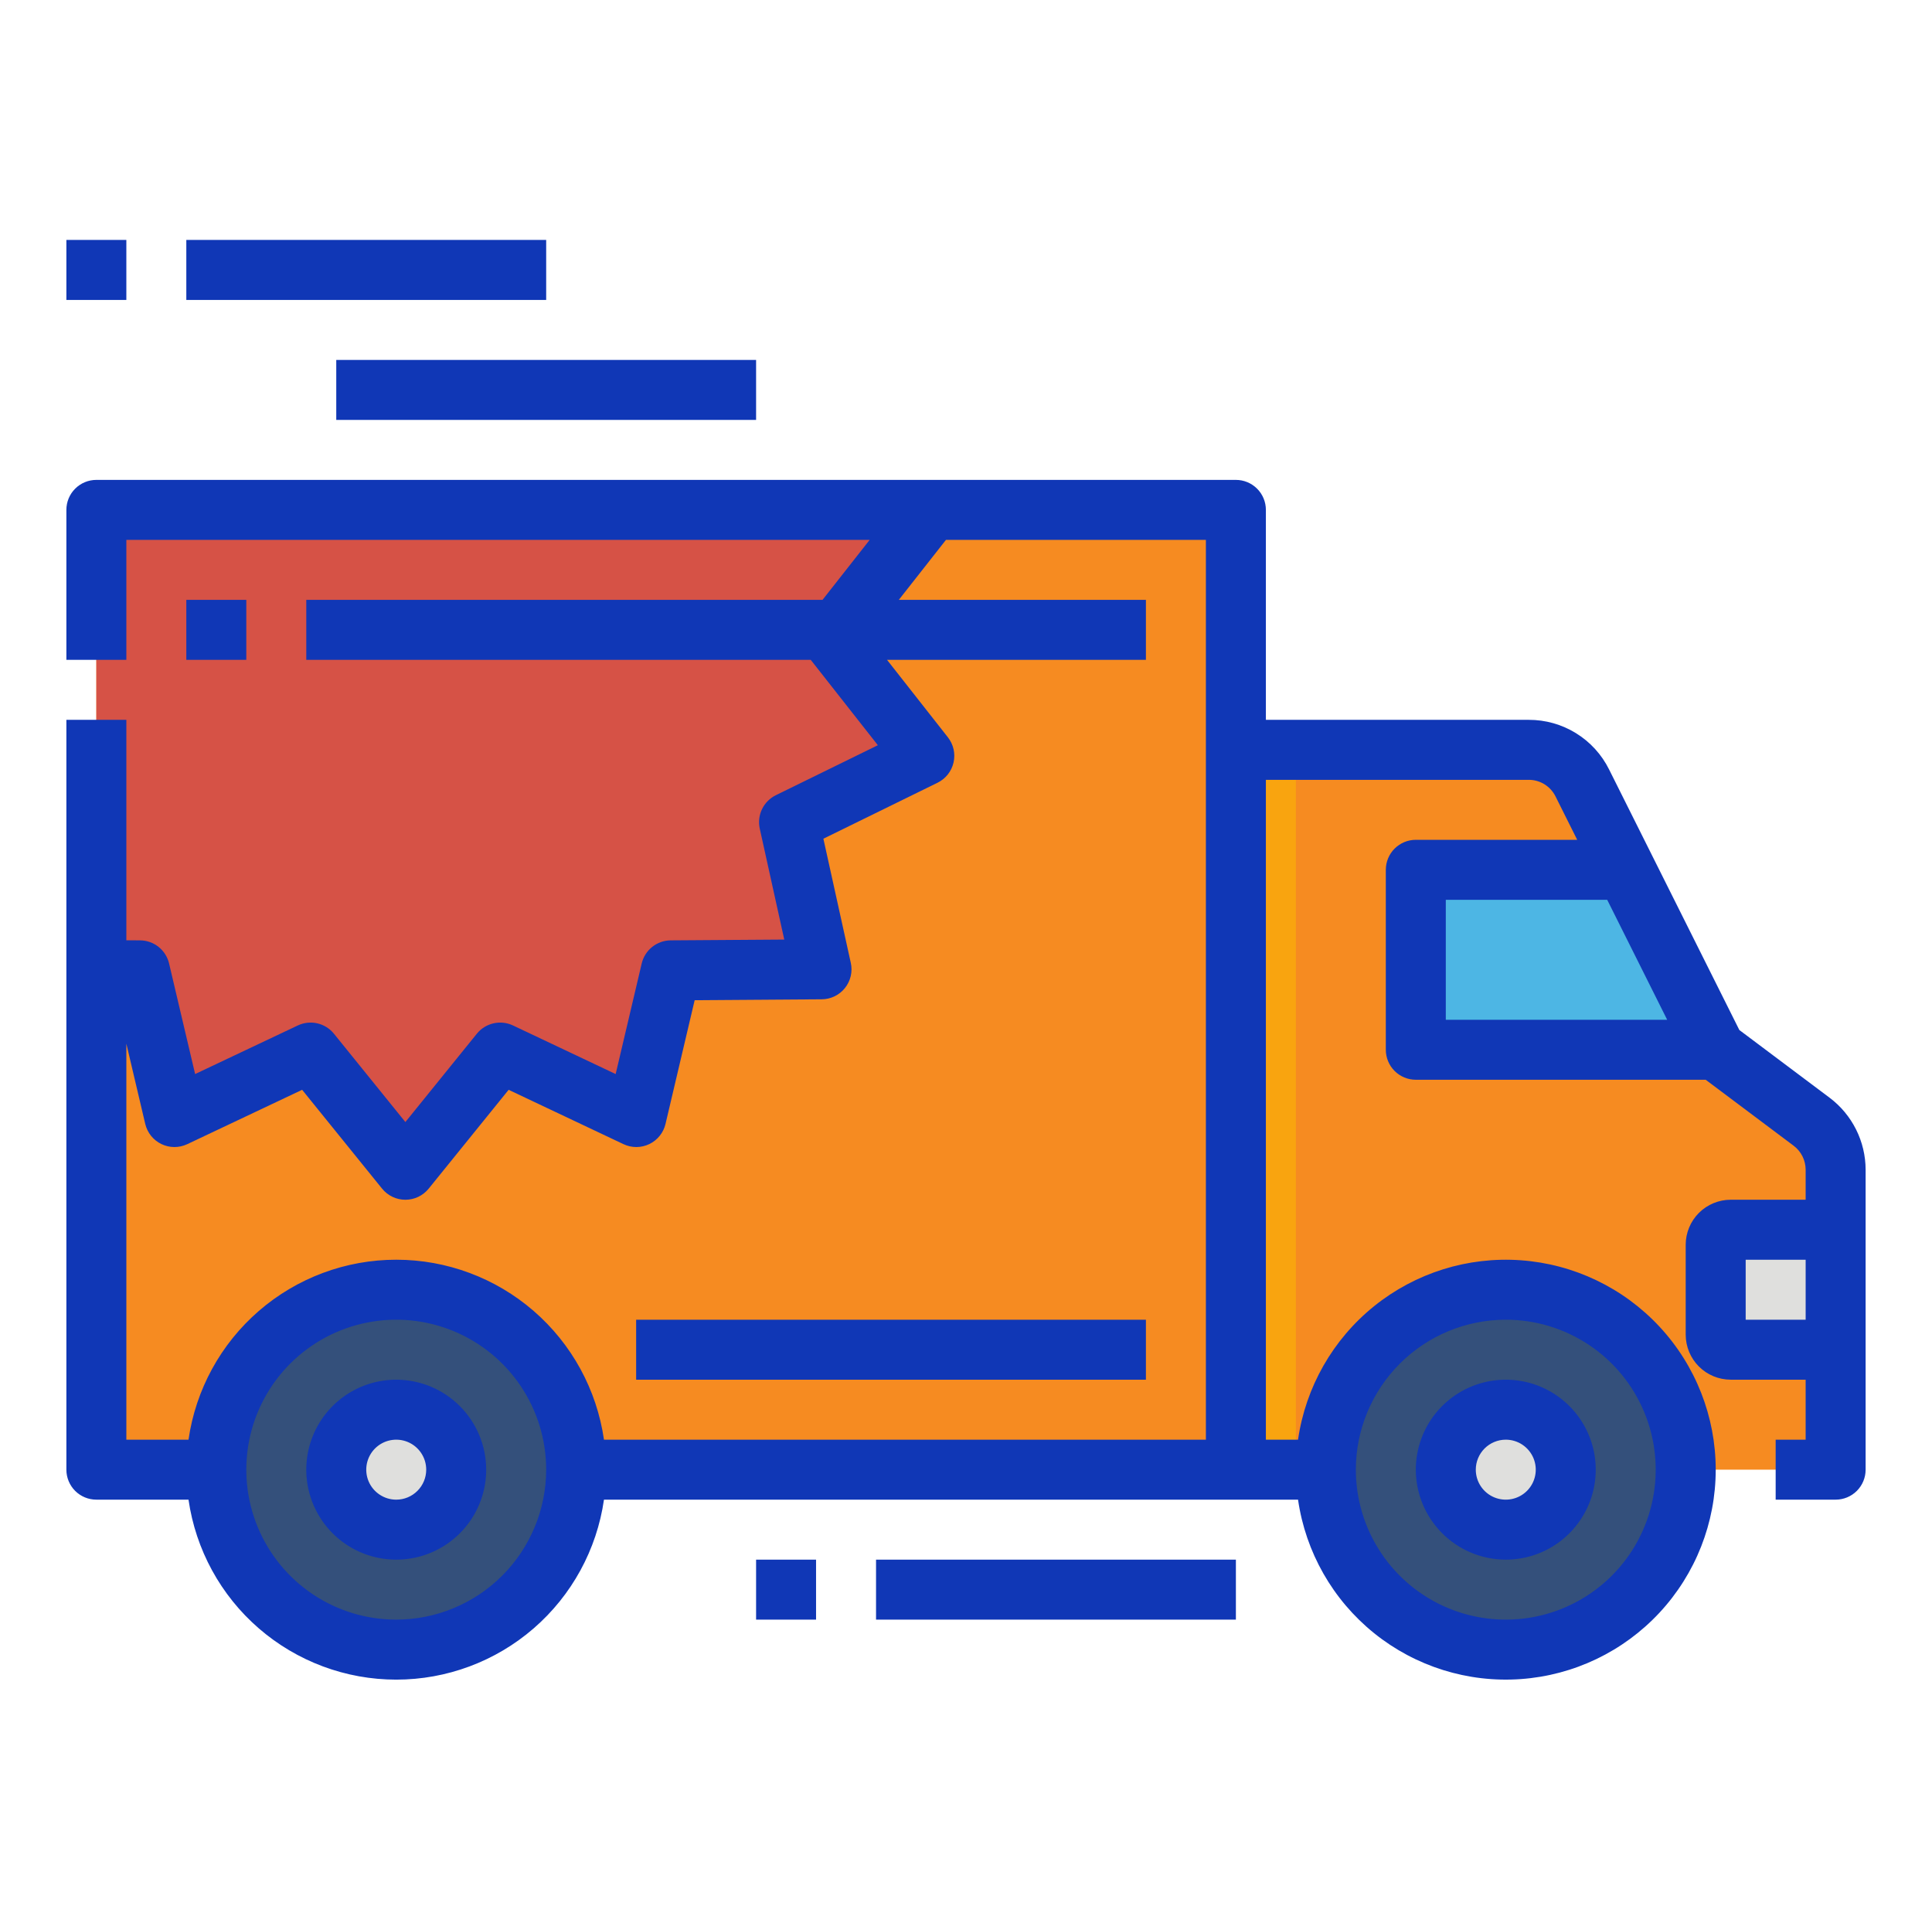
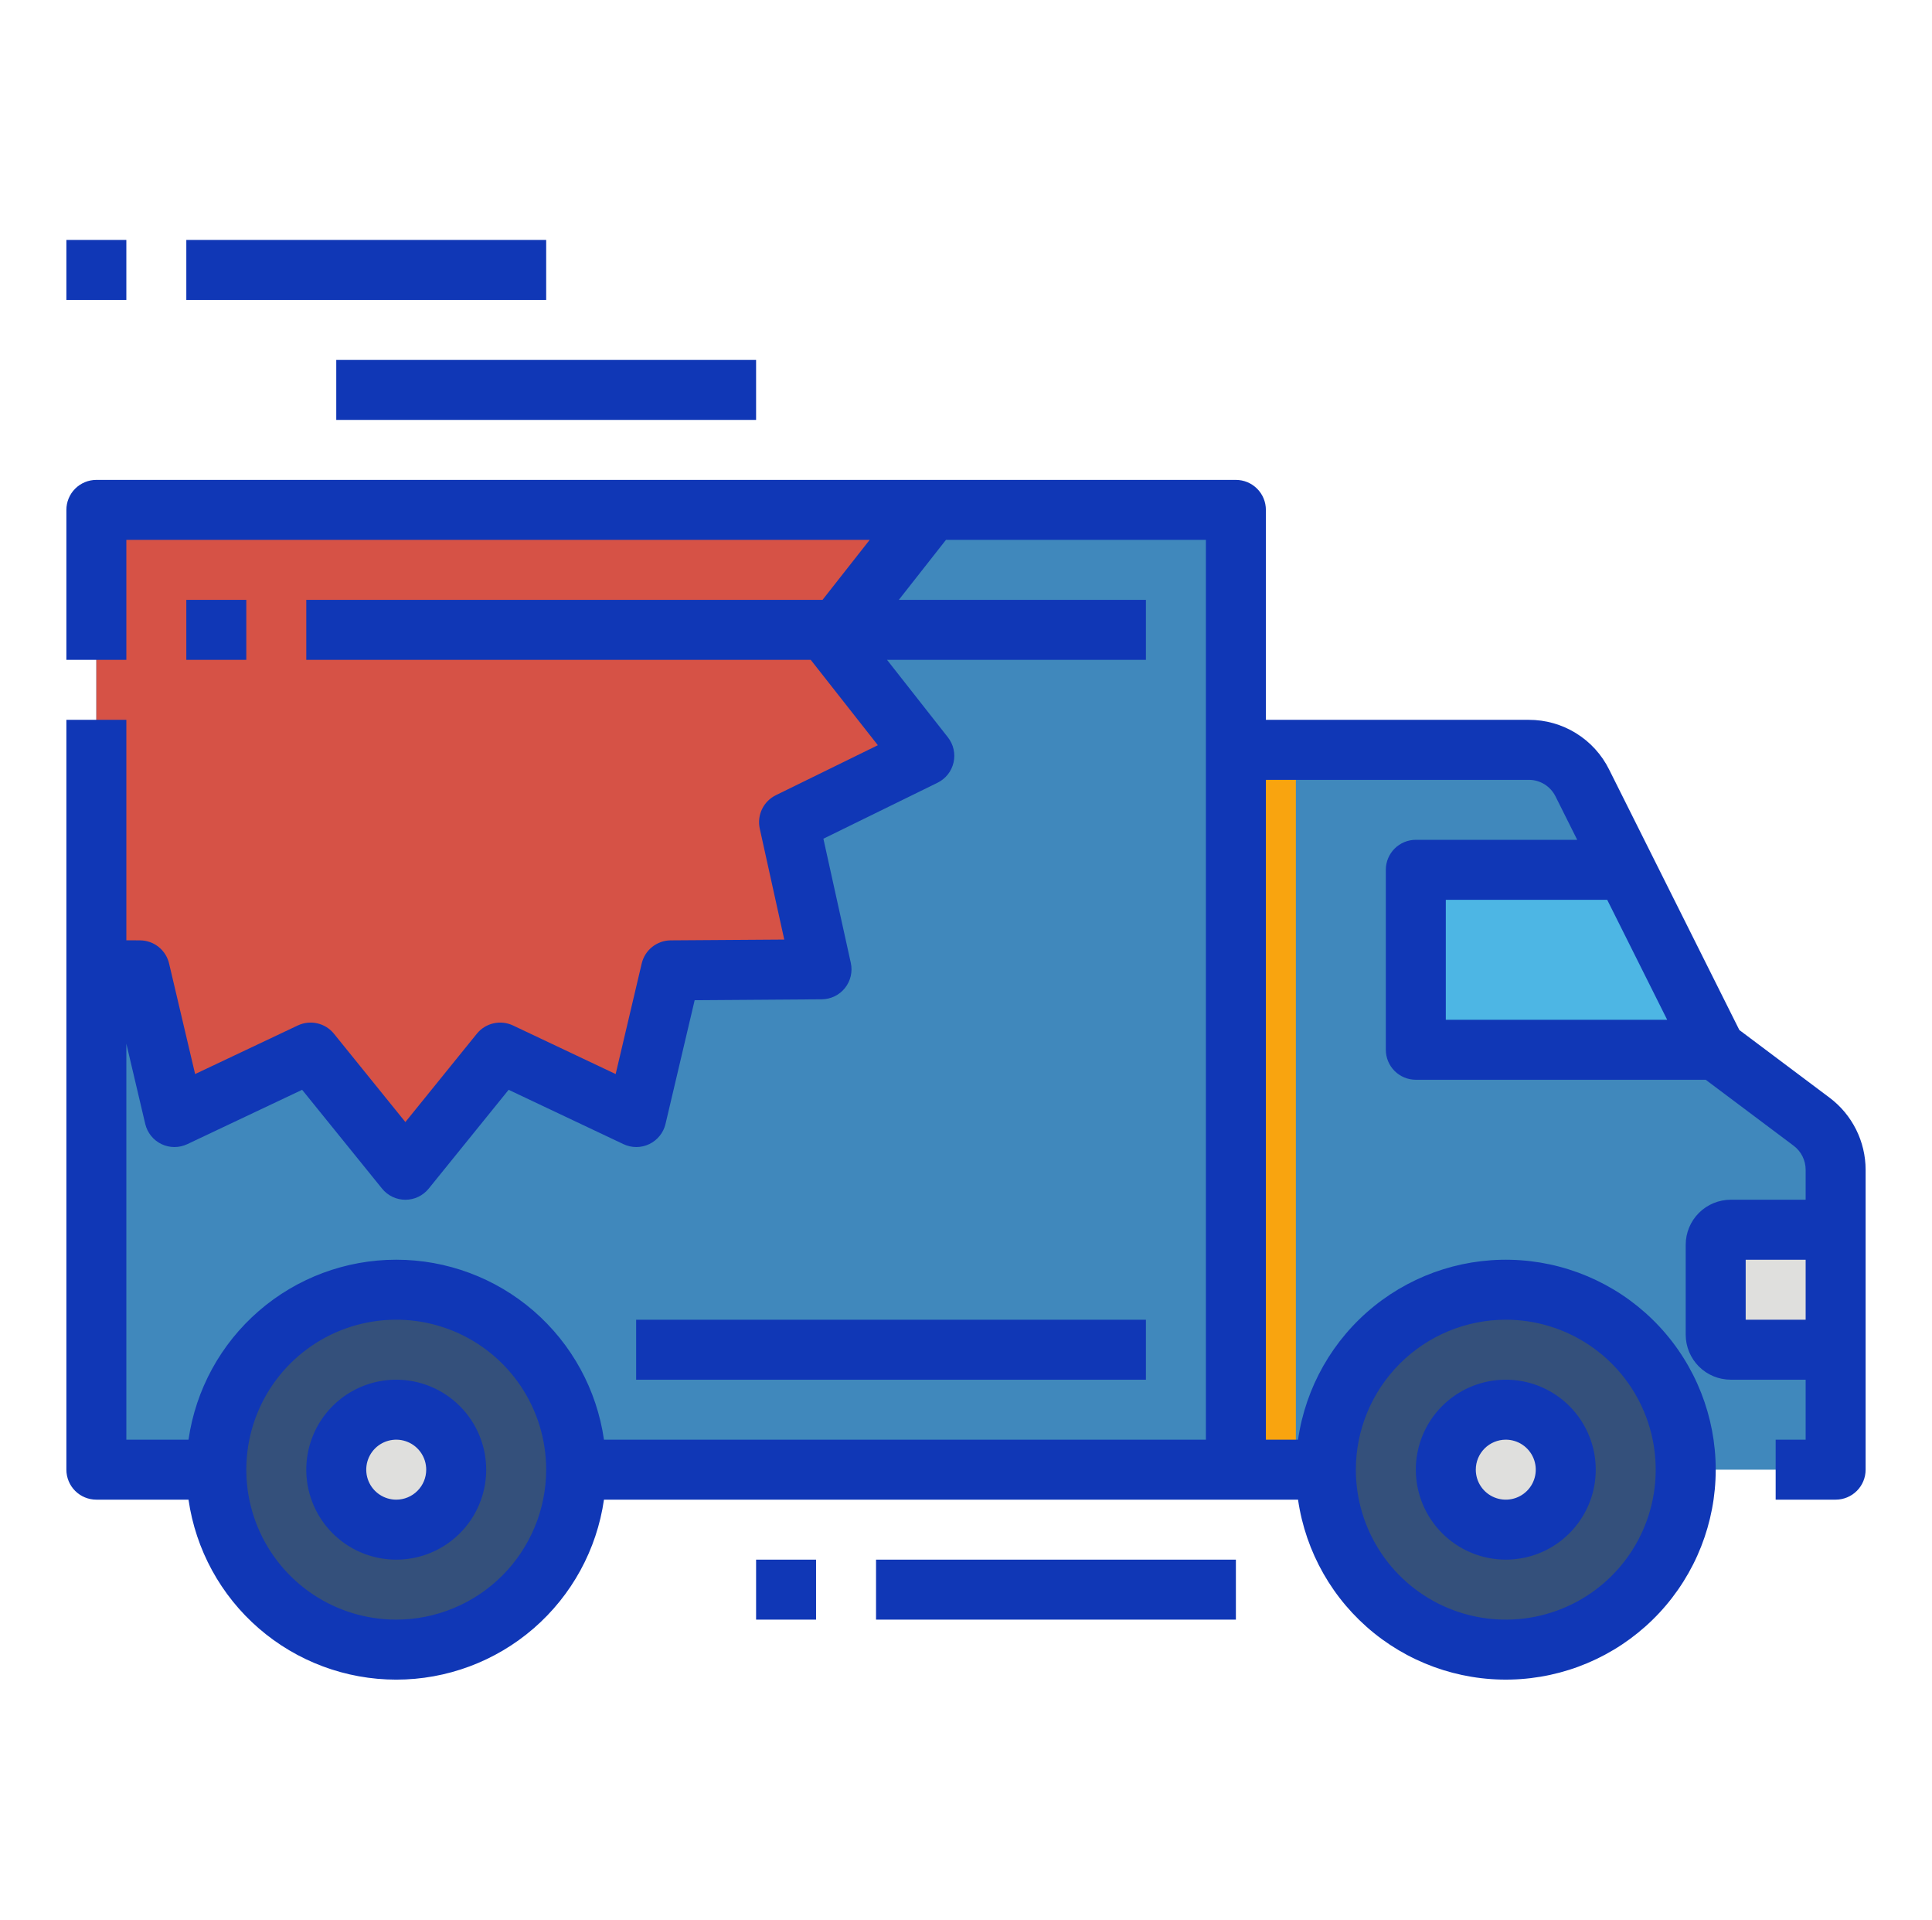
<svg xmlns="http://www.w3.org/2000/svg" width="151" height="150" viewBox="0 0 151 150" fill="none">
-   <path d="M7.531 39.844H96.594V114.844H7.531V39.844Z" fill="#F68B21" />
-   <path d="M143.469 91.406V114.844H96.594V58.594H119.478C120.348 58.594 121.202 58.836 121.942 59.294C122.683 59.752 123.281 60.406 123.671 61.185L134.094 82.031L141.594 87.656C142.176 88.093 142.648 88.659 142.974 89.31C143.299 89.961 143.469 90.678 143.469 91.406Z" fill="#F68B21" />
+   <path d="M7.531 39.844H96.594V114.844H7.531V39.844Z" fill="#4088BC" />
+   <path d="M143.469 91.406V114.844H96.594V58.594H119.478C120.348 58.594 121.202 58.836 121.942 59.294C122.683 59.752 123.281 60.406 123.671 61.185L134.094 82.031L141.594 87.656C142.176 88.093 142.648 88.659 142.974 89.31C143.299 89.961 143.469 90.678 143.469 91.406Z" fill="#4088BC" />
  <path d="M30.969 128.906C38.735 128.906 45.031 122.61 45.031 114.844C45.031 107.077 38.735 100.781 30.969 100.781C23.202 100.781 16.906 107.077 16.906 114.844C16.906 122.61 23.202 128.906 30.969 128.906Z" fill="#34507B" />
  <path d="M30.969 119.531C33.558 119.531 35.656 117.433 35.656 114.844C35.656 112.255 33.558 110.156 30.969 110.156C28.38 110.156 26.281 112.255 26.281 114.844C26.281 117.433 28.38 119.531 30.969 119.531Z" fill="#DFDFDD" />
  <path d="M117.688 128.906C125.454 128.906 131.75 122.61 131.75 114.844C131.75 107.077 125.454 100.781 117.688 100.781C109.921 100.781 103.625 107.077 103.625 114.844C103.625 122.61 109.921 128.906 117.688 128.906Z" fill="#34507B" />
  <path d="M117.688 119.531C120.276 119.531 122.375 117.433 122.375 114.844C122.375 112.255 120.276 110.156 117.688 110.156C115.099 110.156 113 112.255 113 114.844C113 117.433 115.099 119.531 117.688 119.531Z" fill="#DFDFDD" />
  <path d="M134.094 82.031H110.656V67.969H127.062L134.094 82.031Z" fill="#4DB6E4" />
  <path d="M135.266 96.094H143.469V105.469H135.266C134.955 105.469 134.657 105.345 134.437 105.126C134.217 104.906 134.094 104.608 134.094 104.297V97.266C134.094 96.955 134.217 96.657 134.437 96.437C134.657 96.217 134.955 96.094 135.266 96.094Z" fill="#DFDFDD" />
  <path d="M66.348 51.562L64.965 49.805L65.425 49.219L67.268 46.875L72.242 40.547L70.807 39.844H7.531V75.803L10.933 75.826L13.634 87.287L24.277 82.251L31.684 91.406L39.09 82.251L49.733 87.287L52.435 75.826L64.209 75.744L61.669 64.245L72.242 59.062L66.348 51.562Z" fill="#D65246" />
  <path d="M96.594 58.594H101.281V114.844H96.594V58.594Z" fill="#F9A40F" />
  <path d="M143 85.781L135.943 80.488L129.159 66.921L125.766 60.135C125.186 58.965 124.289 57.98 123.177 57.294C122.066 56.607 120.784 56.245 119.478 56.25H98.938V39.844C98.938 39.222 98.691 38.626 98.251 38.187C97.811 37.747 97.215 37.5 96.594 37.5H7.531C6.91 37.5 6.314 37.747 5.874 38.187C5.434 38.626 5.188 39.222 5.188 39.844V51.562H9.875V42.188H67.971L64.286 46.875H23.938V51.562H63.365L68.61 58.233L60.638 62.14C60.166 62.372 59.786 62.755 59.558 63.228C59.33 63.702 59.268 64.238 59.381 64.751L61.296 73.421L52.419 73.482C51.894 73.486 51.385 73.666 50.974 73.994C50.563 74.321 50.275 74.777 50.154 75.289L48.118 83.929L40.094 80.132C39.619 79.908 39.082 79.849 38.57 79.966C38.057 80.083 37.599 80.368 37.269 80.777L31.683 87.68L26.1 80.777C25.769 80.368 25.311 80.083 24.799 79.966C24.287 79.849 23.75 79.908 23.275 80.132L15.25 83.929L13.215 75.289C13.094 74.777 12.806 74.321 12.395 73.994C11.984 73.666 11.475 73.486 10.95 73.482L9.875 73.477V56.25H5.188V114.844C5.188 115.465 5.434 116.061 5.874 116.501C6.314 116.941 6.91 117.187 7.531 117.187H14.733C15.296 121.092 17.247 124.663 20.229 127.246C23.211 129.829 27.024 131.251 30.969 131.251C34.914 131.251 38.727 129.829 41.709 127.246C44.691 124.663 46.642 121.092 47.205 117.187H101.451C102.044 121.293 104.17 125.021 107.4 127.623C110.631 130.224 114.727 131.505 118.864 131.208C123.002 130.911 126.873 129.058 129.699 126.022C132.525 122.985 134.096 118.992 134.096 114.844C134.096 110.696 132.525 106.702 129.699 103.666C126.873 100.63 123.002 98.777 118.864 98.48C114.727 98.183 110.631 99.464 107.4 102.065C104.17 104.666 102.044 108.395 101.451 112.5H98.938V60.938H119.478C119.913 60.936 120.34 61.056 120.711 61.285C121.081 61.514 121.38 61.842 121.574 62.231L123.27 65.625H110.656C110.035 65.625 109.439 65.872 108.999 66.311C108.559 66.751 108.312 67.347 108.312 67.969V82.031C108.312 82.653 108.559 83.249 108.999 83.689C109.439 84.128 110.035 84.375 110.656 84.375H133.312L140.188 89.531C140.479 89.75 140.714 90.033 140.877 90.359C141.039 90.684 141.124 91.043 141.125 91.406V93.75H135.266C134.334 93.751 133.44 94.122 132.781 94.781C132.122 95.44 131.751 96.334 131.75 97.266V104.297C131.751 105.229 132.122 106.123 132.781 106.782C133.44 107.441 134.334 107.811 135.266 107.812H141.125V112.5H138.781V117.187H143.469C144.09 117.187 144.686 116.941 145.126 116.501C145.566 116.061 145.812 115.465 145.812 114.844V91.406C145.81 90.315 145.555 89.239 145.067 88.263C144.579 87.287 143.872 86.438 143 85.781ZM30.969 126.562C28.651 126.562 26.385 125.875 24.458 124.588C22.531 123.3 21.029 121.47 20.142 119.328C19.255 117.187 19.023 114.831 19.475 112.558C19.927 110.284 21.043 108.196 22.682 106.557C24.321 104.918 26.409 103.802 28.683 103.35C30.956 102.898 33.312 103.13 35.453 104.017C37.595 104.904 39.425 106.406 40.712 108.333C42 110.26 42.688 112.526 42.688 114.844C42.684 117.951 41.448 120.929 39.251 123.126C37.054 125.323 34.076 126.559 30.969 126.562ZM94.25 58.594V112.5H47.205C46.642 108.595 44.691 105.024 41.709 102.441C38.727 99.859 34.914 98.437 30.969 98.437C27.024 98.437 23.211 99.859 20.229 102.441C17.247 105.024 15.296 108.595 14.733 112.5H9.875V81.556L11.352 87.826C11.432 88.166 11.588 88.484 11.806 88.757C12.025 89.029 12.302 89.249 12.617 89.401C12.931 89.552 13.276 89.632 13.626 89.633C13.975 89.634 14.32 89.557 14.636 89.408L23.614 85.16L29.861 92.882C30.081 93.154 30.359 93.373 30.674 93.524C30.989 93.674 31.334 93.752 31.683 93.752C32.033 93.752 32.378 93.674 32.693 93.524C33.008 93.373 33.286 93.154 33.506 92.882L39.753 85.16L48.731 89.408C49.047 89.557 49.392 89.634 49.742 89.633C50.091 89.632 50.436 89.552 50.751 89.4C51.065 89.249 51.342 89.029 51.561 88.756C51.78 88.484 51.935 88.166 52.015 87.826L54.293 78.158L64.225 78.088C64.574 78.086 64.918 78.005 65.232 77.853C65.547 77.7 65.823 77.479 66.04 77.206C66.258 76.933 66.412 76.614 66.491 76.274C66.57 75.934 66.572 75.58 66.496 75.239L64.354 65.539L73.273 61.167C73.587 61.013 73.862 60.791 74.079 60.518C74.296 60.244 74.449 59.925 74.527 59.584C74.605 59.244 74.605 58.89 74.529 58.549C74.452 58.208 74.3 57.889 74.084 57.614L69.328 51.562H89.562V46.875H70.249L73.933 42.188H94.25V58.594ZM117.688 103.125C120.005 103.125 122.271 103.812 124.198 105.1C126.125 106.388 127.627 108.218 128.514 110.359C129.401 112.5 129.633 114.857 129.181 117.13C128.729 119.403 127.613 121.491 125.974 123.13C124.335 124.769 122.247 125.885 119.974 126.337C117.701 126.789 115.344 126.557 113.203 125.67C111.062 124.783 109.231 123.281 107.944 121.354C106.656 119.427 105.969 117.161 105.969 114.844C105.972 111.737 107.208 108.758 109.405 106.561C111.602 104.364 114.581 103.128 117.688 103.125ZM113 79.688V70.312H125.614L130.302 79.688H113ZM141.125 103.125H136.438V98.438H141.125V103.125ZM30.969 107.812C29.578 107.812 28.219 108.225 27.062 108.997C25.906 109.77 25.005 110.868 24.473 112.153C23.941 113.438 23.801 114.852 24.073 116.215C24.344 117.579 25.014 118.832 25.997 119.816C26.98 120.799 28.233 121.469 29.597 121.74C30.961 122.011 32.375 121.872 33.66 121.34C34.944 120.808 36.042 119.906 36.815 118.75C37.588 117.594 38 116.234 38 114.844C37.998 112.98 37.256 111.192 35.938 109.874C34.62 108.556 32.833 107.815 30.969 107.812ZM30.969 117.187C30.505 117.187 30.052 117.05 29.667 116.792C29.281 116.535 28.981 116.169 28.803 115.741C28.626 115.312 28.58 114.841 28.67 114.386C28.761 113.932 28.984 113.514 29.311 113.186C29.639 112.859 30.057 112.635 30.512 112.545C30.966 112.455 31.437 112.501 31.866 112.678C32.294 112.856 32.66 113.156 32.917 113.542C33.175 113.927 33.312 114.38 33.312 114.844C33.312 115.465 33.065 116.061 32.625 116.5C32.186 116.94 31.59 117.187 30.969 117.187ZM117.688 121.875C119.078 121.875 120.438 121.463 121.594 120.69C122.75 119.917 123.651 118.819 124.184 117.534C124.716 116.25 124.855 114.836 124.584 113.472C124.312 112.108 123.643 110.855 122.659 109.872C121.676 108.889 120.423 108.219 119.059 107.948C117.695 107.676 116.282 107.816 114.997 108.348C113.712 108.88 112.614 109.781 111.841 110.937C111.069 112.094 110.656 113.453 110.656 114.844C110.658 116.708 111.4 118.495 112.718 119.813C114.036 121.131 115.823 121.873 117.688 121.875ZM117.688 112.5C118.151 112.5 118.604 112.637 118.99 112.895C119.375 113.153 119.675 113.519 119.853 113.947C120.03 114.375 120.077 114.846 119.986 115.301C119.896 115.756 119.673 116.173 119.345 116.501C119.017 116.829 118.599 117.052 118.145 117.142C117.69 117.233 117.219 117.186 116.791 117.009C116.362 116.832 115.996 116.531 115.739 116.146C115.481 115.76 115.344 115.307 115.344 114.844C115.344 114.222 115.592 113.627 116.031 113.187C116.47 112.748 117.066 112.501 117.688 112.5ZM49.719 103.125H89.562V107.812H49.719V103.125ZM19.25 51.562H14.562V46.875H19.25V51.562ZM59.094 32.812H26.281V28.125H59.094V32.812ZM96.594 126.562H68.469V121.875H96.594V126.562ZM63.781 121.875V126.562H59.094V121.875H63.781ZM42.688 23.438H14.562V18.75H42.688V23.438ZM9.875 23.438H5.188V18.75H9.875V23.438Z" fill="#1037B6" />
</svg>
